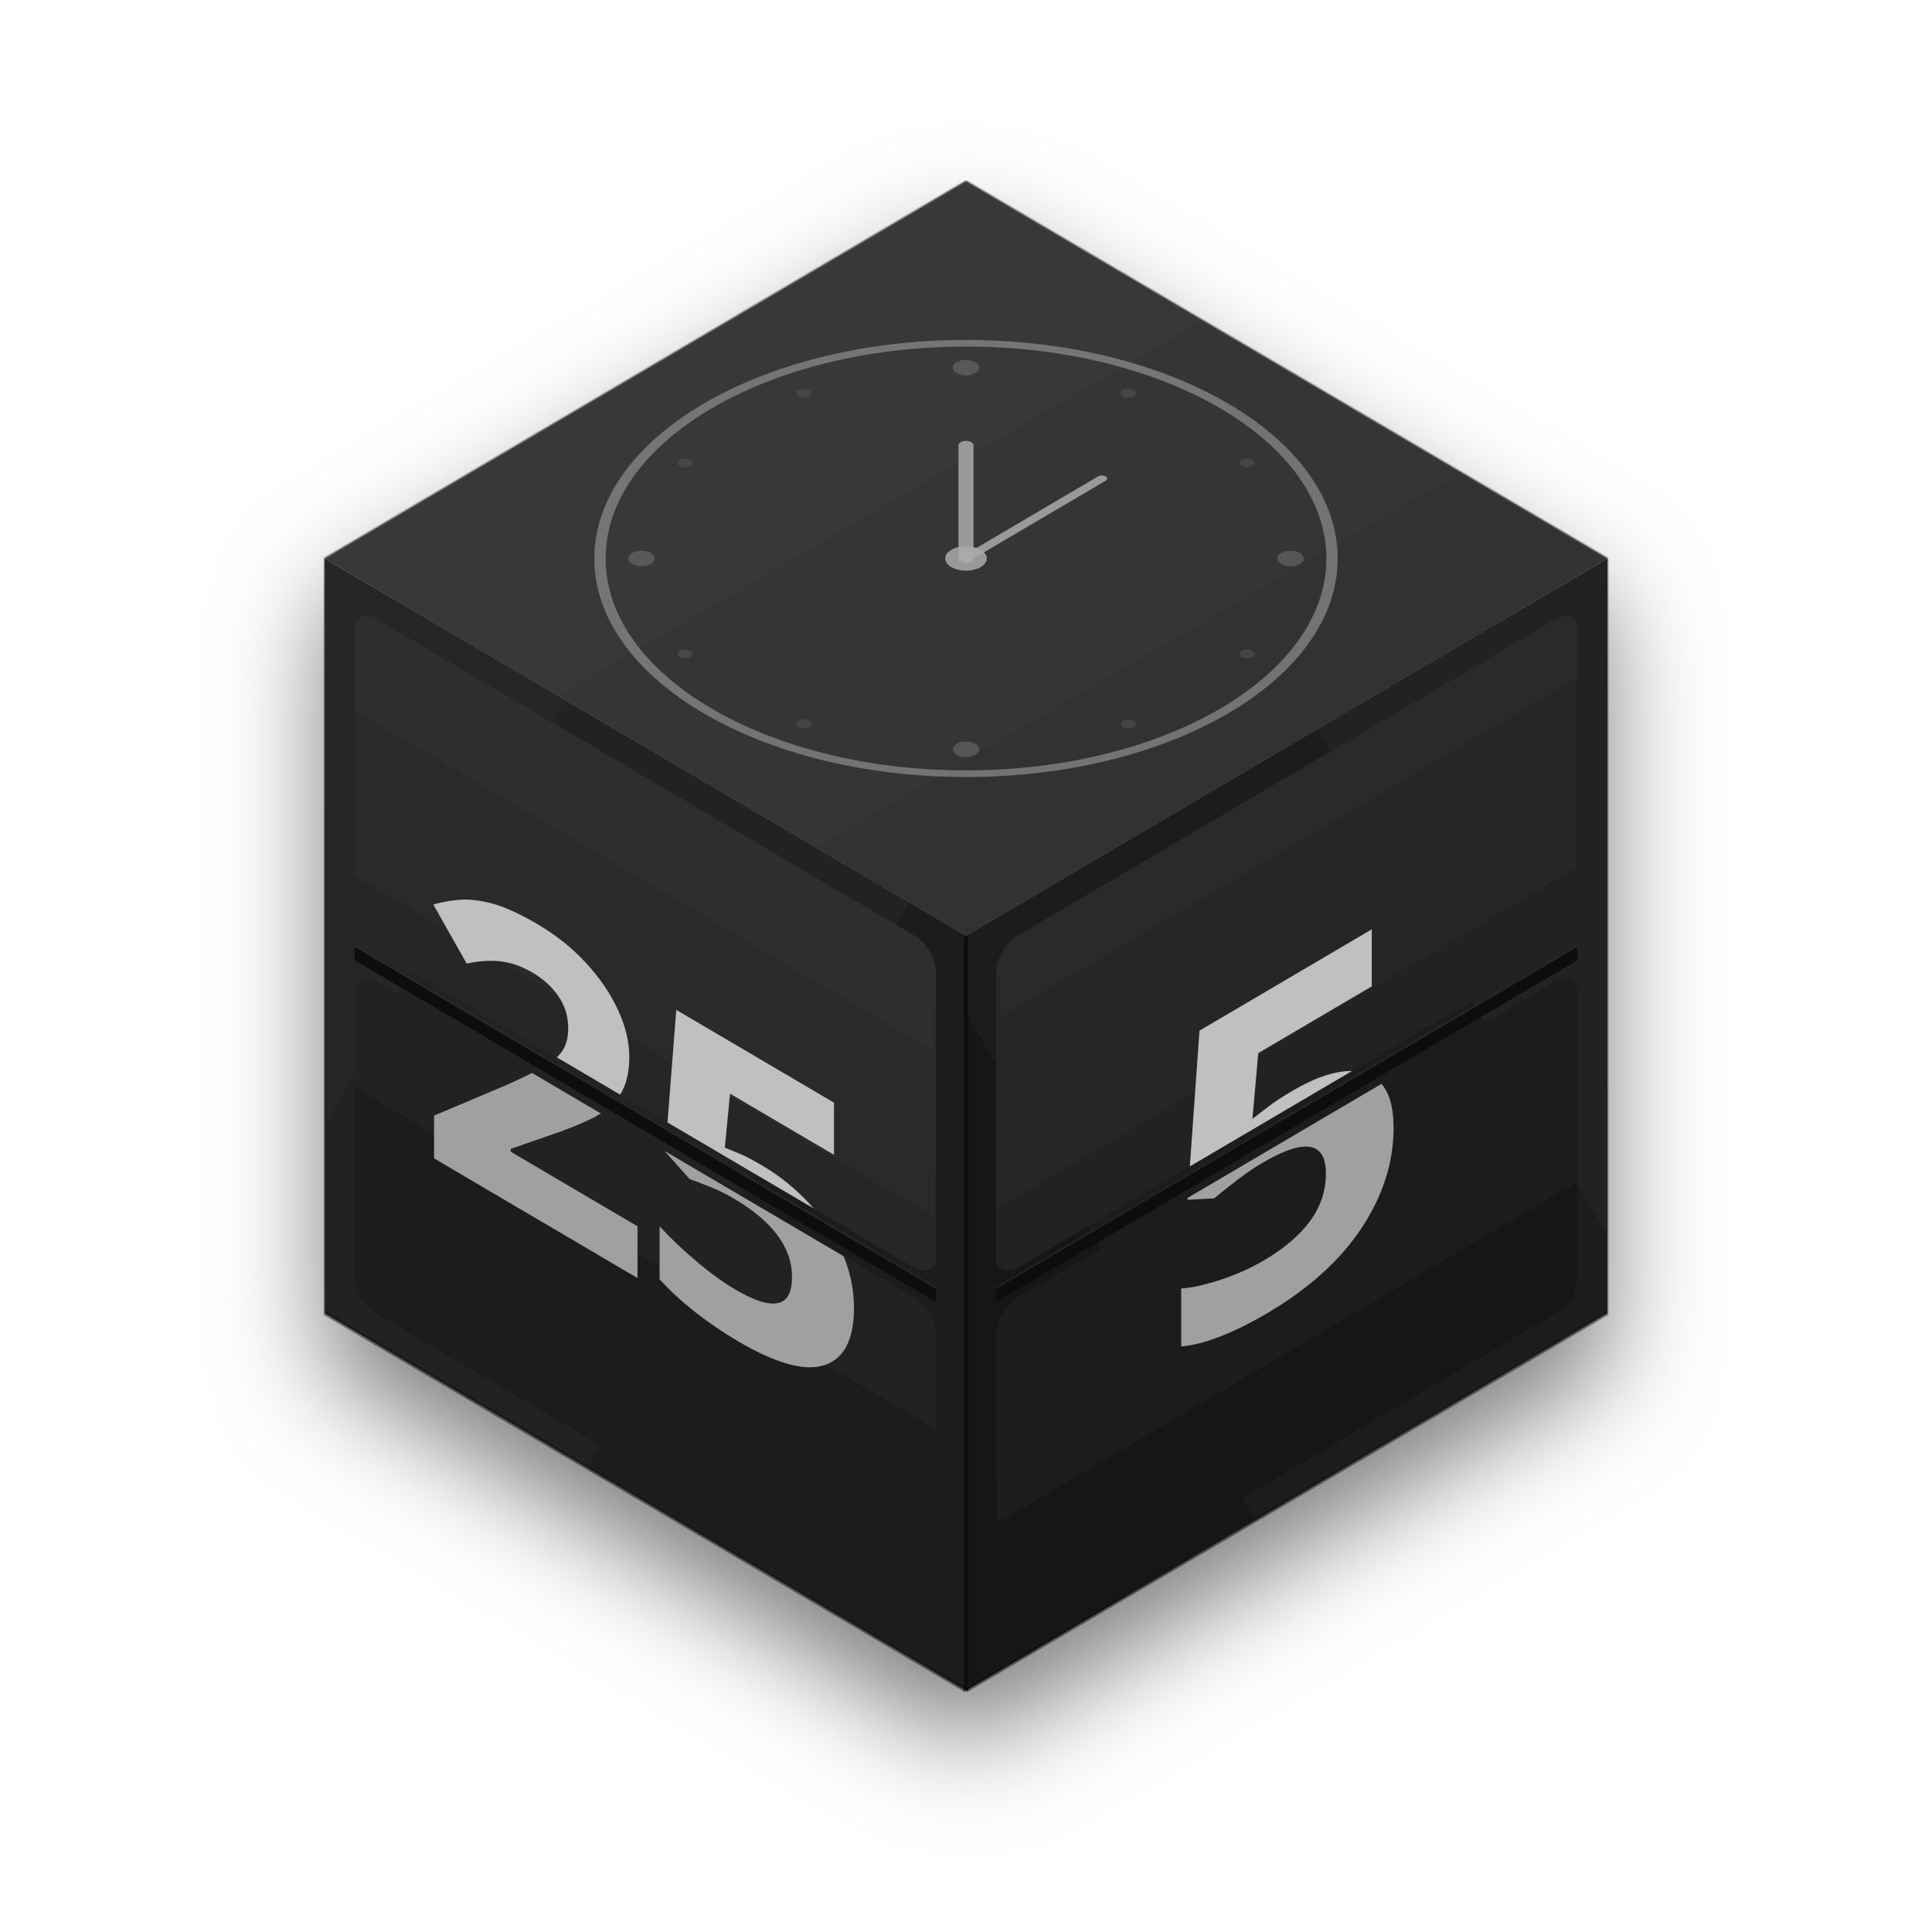
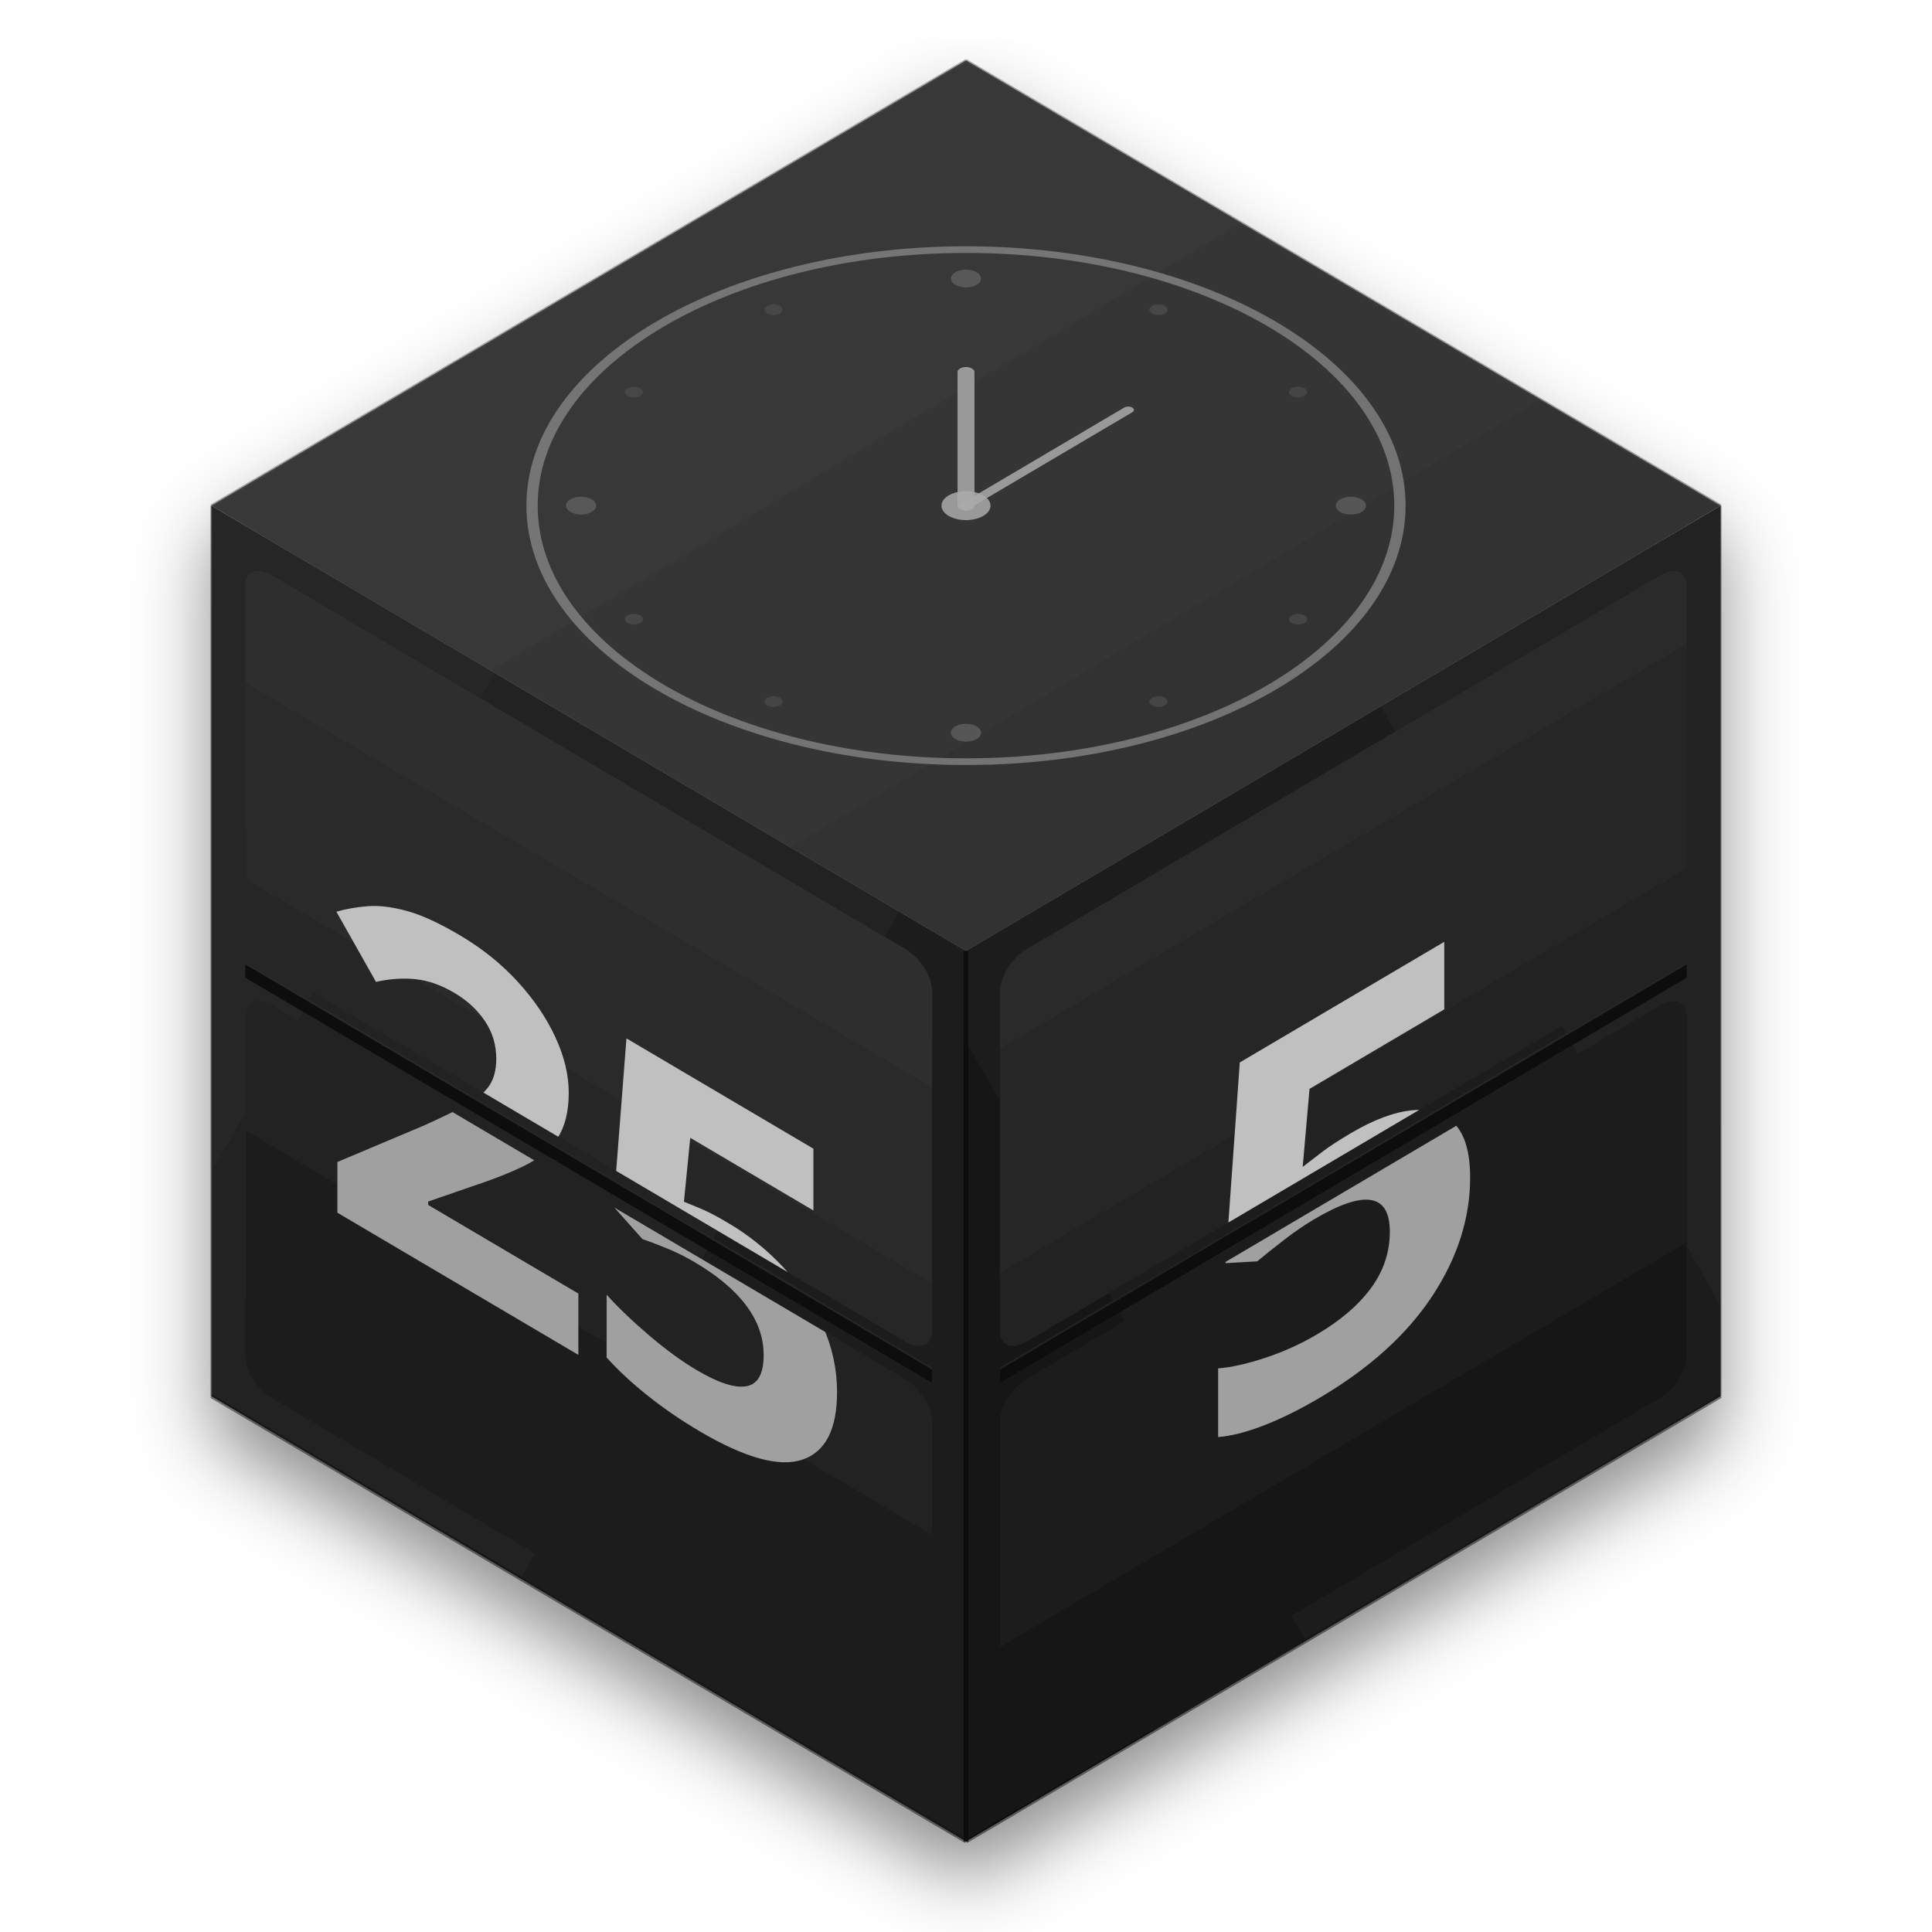
<svg xmlns="http://www.w3.org/2000/svg" viewBox="0 0 512 512">
  <defs>
    <linearGradient id="gTop" x1="0" y1="0" x2="1" y2="1">
      <stop offset="0%" stop-color="#3d3d3d" />
      <stop offset="100%" stop-color="#2e2e2e" />
    </linearGradient>
    <linearGradient id="gLeft" x1="0" y1="0" x2="1" y2="1">
      <stop offset="0%" stop-color="#282828" />
      <stop offset="100%" stop-color="#1a1a1a" />
    </linearGradient>
    <linearGradient id="gRight" x1="1" y1="0" x2="0" y2="1">
      <stop offset="0%" stop-color="#242424" />
      <stop offset="100%" stop-color="#151515" />
    </linearGradient>
    <linearGradient id="lcT" x1="0" y1="0" x2="0" y2="1">
      <stop offset="0%" stop-color="#2f2f2f" />
      <stop offset="100%" stop-color="#272727" />
    </linearGradient>
    <linearGradient id="lcB" x1="0" y1="0" x2="0" y2="1">
      <stop offset="0%" stop-color="#222222" />
      <stop offset="100%" stop-color="#1b1b1b" />
    </linearGradient>
    <linearGradient id="rcT" x1="0" y1="0" x2="0" y2="1">
      <stop offset="0%" stop-color="#2a2a2a" />
      <stop offset="100%" stop-color="#232323" />
    </linearGradient>
    <linearGradient id="rcB" x1="0" y1="0" x2="0" y2="1">
      <stop offset="0%" stop-color="#1e1e1e" />
      <stop offset="100%" stop-color="#171717" />
    </linearGradient>
-     <filter id="shadow" x="-25%" y="-10%" width="150%" height="160%">
-       <feGaussianBlur in="SourceAlpha" stdDeviation="14" result="blur" />
-       <feOffset in="blur" dx="0" dy="14" result="off" />
-       <feFlood flood-color="#000" flood-opacity="0.5" result="color" />
+     <filter id="shadow" x="-20%" y="-8%" width="140%" height="150%">
+       <feGaussianBlur in="SourceAlpha" stdDeviation="10" result="blur" />
+       <feOffset in="blur" dx="0" dy="10" result="off" />
+       <feFlood flood-color="#000" flood-opacity="0.45" result="color" />
      <feComposite in="color" in2="off" operator="in" result="sh" />
      <feMerge>
        <feMergeNode in="sh" />
        <feMergeNode in="SourceGraphic" />
      </feMerge>
    </filter>
    <clipPath id="cardTopClip">
-       <rect x="8" y="8" width="154" height="88" rx="6" ry="6" />
+       <rect x="9" y="9" width="182" height="104" rx="7" ry="7" />
    </clipPath>
    <clipPath id="cardBotClip">
-       <rect x="8" y="104" width="154" height="88" rx="6" ry="6" />
+       <rect x="9" y="123" width="182" height="104" rx="7" ry="7" />
    </clipPath>
  </defs>
  <g filter="url(#shadow)">
-     <polygon points="256,48 426,148 256,248 86,148" fill="url(#gTop)" />
-     <line x1="86" y1="148" x2="256" y2="48" stroke="#505050" stroke-width="0.7" opacity="0.45" />
-     <line x1="256" y1="48" x2="426" y2="148" stroke="#484848" stroke-width="0.7" opacity="0.45" />
-     <g transform="translate(256,148) scale(1,0.588)">
-       <circle cx="0" cy="0" r="97" fill="none" stroke="#888" stroke-width="3" opacity="0.75" />
-       <line x1="0" y1="0" x2="0" y2="-51" stroke="#aaa" stroke-width="4" stroke-linecap="round" opacity="0.85" />
-       <line x1="0" y1="0" x2="36" y2="-36" stroke="#aaa" stroke-width="2.8" stroke-linecap="round" opacity="0.85" />
-       <circle cx="0" cy="0" r="5.5" fill="#aaa" opacity="0.85" />
-       <circle cx="0" cy="-86" r="3.5" fill="#666" opacity="0.7" />
-       <circle cx="86" cy="0" r="3.5" fill="#666" opacity="0.7" />
-       <circle cx="0" cy="86" r="3.5" fill="#666" opacity="0.7" />
-       <circle cx="-86" cy="0" r="3.5" fill="#666" opacity="0.7" />
-       <circle cx="43" cy="-74.5" r="2" fill="#555" opacity="0.5" />
-       <circle cx="74.5" cy="-43" r="2" fill="#555" opacity="0.5" />
-       <circle cx="74.5" cy="43" r="2" fill="#555" opacity="0.5" />
-       <circle cx="43" cy="74.5" r="2" fill="#555" opacity="0.5" />
-       <circle cx="-43" cy="74.5" r="2" fill="#555" opacity="0.5" />
-       <circle cx="-74.5" cy="43" r="2" fill="#555" opacity="0.5" />
-       <circle cx="-74.5" cy="-43" r="2" fill="#555" opacity="0.5" />
-       <circle cx="-43" cy="-74.5" r="2" fill="#555" opacity="0.5" />
+     <polygon points="256,16 456,134 256,252 56,134" fill="url(#gTop)" />
+     <line x1="56" y1="134" x2="256" y2="16" stroke="#505050" stroke-width="0.7" opacity="0.45" />
+     <line x1="256" y1="16" x2="456" y2="134" stroke="#484848" stroke-width="0.7" opacity="0.45" />
+     <g transform="translate(256,134) scale(1,0.59)">
+       <circle cx="0" cy="0" r="115" fill="none" stroke="#888" stroke-width="3" opacity="0.75" />
+       <line x1="0" y1="0" x2="0" y2="-60" stroke="#aaa" stroke-width="4.5" stroke-linecap="round" opacity="0.85" />
+       <line x1="0" y1="0" x2="43" y2="-43" stroke="#aaa" stroke-width="3" stroke-linecap="round" opacity="0.85" />
+       <circle cx="0" cy="0" r="6.5" fill="#aaa" opacity="0.85" />
+       <circle cx="0" cy="-102" r="4" fill="#666" opacity="0.7" />
+       <circle cx="102" cy="0" r="4" fill="#666" opacity="0.7" />
+       <circle cx="0" cy="102" r="4" fill="#666" opacity="0.7" />
+       <circle cx="-102" cy="0" r="4" fill="#666" opacity="0.7" />
+       <circle cx="51" cy="-88" r="2.4" fill="#555" opacity="0.5" />
+       <circle cx="88" cy="-51" r="2.4" fill="#555" opacity="0.5" />
+       <circle cx="88" cy="51" r="2.4" fill="#555" opacity="0.5" />
+       <circle cx="51" cy="88" r="2.4" fill="#555" opacity="0.5" />
+       <circle cx="-51" cy="88" r="2.4" fill="#555" opacity="0.5" />
+       <circle cx="-88" cy="51" r="2.4" fill="#555" opacity="0.5" />
+       <circle cx="-88" cy="-51" r="2.4" fill="#555" opacity="0.5" />
+       <circle cx="-51" cy="-88" r="2.4" fill="#555" opacity="0.5" />
    </g>
-     <polygon points="86,148 256,248 256,448 86,348" fill="url(#gLeft)" />
-     <g transform="matrix(1, 0.5882, 0, 1, 86, 148)">
-       <rect x="8" y="8" width="154" height="88" rx="6" ry="6" fill="url(#lcT)" />
-       <rect x="8" y="104" width="154" height="88" rx="6" ry="6" fill="url(#lcB)" />
+     <polygon points="56,134 256,252 256,488 56,370" fill="url(#gLeft)" />
+     <g transform="matrix(1, 0.59, 0, 1, 56, 134)">
+       <rect x="9" y="9" width="182" height="104" rx="7" ry="7" fill="url(#lcT)" />
+       <rect x="9" y="123" width="182" height="104" rx="7" ry="7" fill="url(#lcB)" />
      <g clip-path="url(#cardTopClip)">
-         <text x="85" y="100" text-anchor="middle" dominant-baseline="central" font-family="Oswald, sans-serif" font-weight="700" font-size="108" fill="#c0c0c0" letter-spacing="-3">25</text>
+         <text x="100" y="118" text-anchor="middle" dominant-baseline="central" font-family="Oswald, sans-serif" font-weight="700" font-size="128" fill="#c0c0c0" letter-spacing="-3">25</text>
      </g>
      <g clip-path="url(#cardBotClip)">
-         <text x="85" y="100" text-anchor="middle" dominant-baseline="central" font-family="Oswald, sans-serif" font-weight="700" font-size="108" fill="#a0a0a0" letter-spacing="-3">25</text>
+         <text x="100" y="118" text-anchor="middle" dominant-baseline="central" font-family="Oswald, sans-serif" font-weight="700" font-size="128" fill="#a0a0a0" letter-spacing="-3">25</text>
      </g>
-       <line x1="8" y1="100" x2="162" y2="100" stroke="#080808" stroke-width="3.5" />
-       <line x1="8" y1="98" x2="162" y2="98" stroke="#3a3a3a" stroke-width="0.6" opacity="0.25" />
+       <line x1="9" y1="118" x2="191" y2="118" stroke="#080808" stroke-width="3.5" />
+       <line x1="9" y1="116" x2="191" y2="116" stroke="#3a3a3a" stroke-width="0.6" opacity="0.25" />
    </g>
-     <polygon points="256,248 426,148 426,348 256,448" fill="url(#gRight)" />
-     <g transform="matrix(1, -0.5882, 0, 1, 256, 248)">
-       <rect x="8" y="8" width="154" height="88" rx="6" ry="6" fill="url(#rcT)" />
-       <rect x="8" y="104" width="154" height="88" rx="6" ry="6" fill="url(#rcB)" />
+     <polygon points="256,252 456,134 456,370 256,488" fill="url(#gRight)" />
+     <g transform="matrix(1, -0.59, 0, 1, 256, 252)">
+       <rect x="9" y="9" width="182" height="104" rx="7" ry="7" fill="url(#rcT)" />
+       <rect x="9" y="123" width="182" height="104" rx="7" ry="7" fill="url(#rcB)" />
      <g clip-path="url(#cardTopClip)">
-         <text x="85" y="100" text-anchor="middle" dominant-baseline="central" font-family="Oswald, sans-serif" font-weight="700" font-size="118" fill="#c0c0c0">5</text>
+         <text x="100" y="118" text-anchor="middle" dominant-baseline="central" font-family="Oswald, sans-serif" font-weight="700" font-size="140" fill="#c0c0c0">5</text>
      </g>
      <g clip-path="url(#cardBotClip)">
-         <text x="85" y="100" text-anchor="middle" dominant-baseline="central" font-family="Oswald, sans-serif" font-weight="700" font-size="118" fill="#a0a0a0">5</text>
+         <text x="100" y="118" text-anchor="middle" dominant-baseline="central" font-family="Oswald, sans-serif" font-weight="700" font-size="140" fill="#a0a0a0">5</text>
      </g>
-       <line x1="8" y1="100" x2="162" y2="100" stroke="#080808" stroke-width="3.5" />
-       <line x1="8" y1="98" x2="162" y2="98" stroke="#3a3a3a" stroke-width="0.6" opacity="0.25" />
+       <line x1="9" y1="118" x2="191" y2="118" stroke="#080808" stroke-width="3.5" />
+       <line x1="9" y1="116" x2="191" y2="116" stroke="#3a3a3a" stroke-width="0.6" opacity="0.25" />
    </g>
-     <line x1="256" y1="248" x2="256" y2="448" stroke="#0e0e0e" stroke-width="1.2" />
-     <line x1="86" y1="148" x2="86" y2="348" stroke="#353535" stroke-width="0.6" opacity="0.35" />
-     <line x1="426" y1="148" x2="426" y2="348" stroke="#1e1e1e" stroke-width="0.6" opacity="0.3" />
-     <line x1="86" y1="348" x2="256" y2="448" stroke="#0c0c0c" stroke-width="1" opacity="0.5" />
-     <line x1="256" y1="448" x2="426" y2="348" stroke="#0c0c0c" stroke-width="1" opacity="0.5" />
+     <line x1="256" y1="252" x2="256" y2="488" stroke="#0e0e0e" stroke-width="1.2" />
+     <line x1="56" y1="134" x2="56" y2="370" stroke="#353535" stroke-width="0.6" opacity="0.35" />
+     <line x1="456" y1="134" x2="456" y2="370" stroke="#1e1e1e" stroke-width="0.6" opacity="0.3" />
+     <line x1="56" y1="370" x2="256" y2="488" stroke="#0c0c0c" stroke-width="1" opacity="0.5" />
+     <line x1="256" y1="488" x2="456" y2="370" stroke="#0c0c0c" stroke-width="1" opacity="0.5" />
  </g>
</svg>
